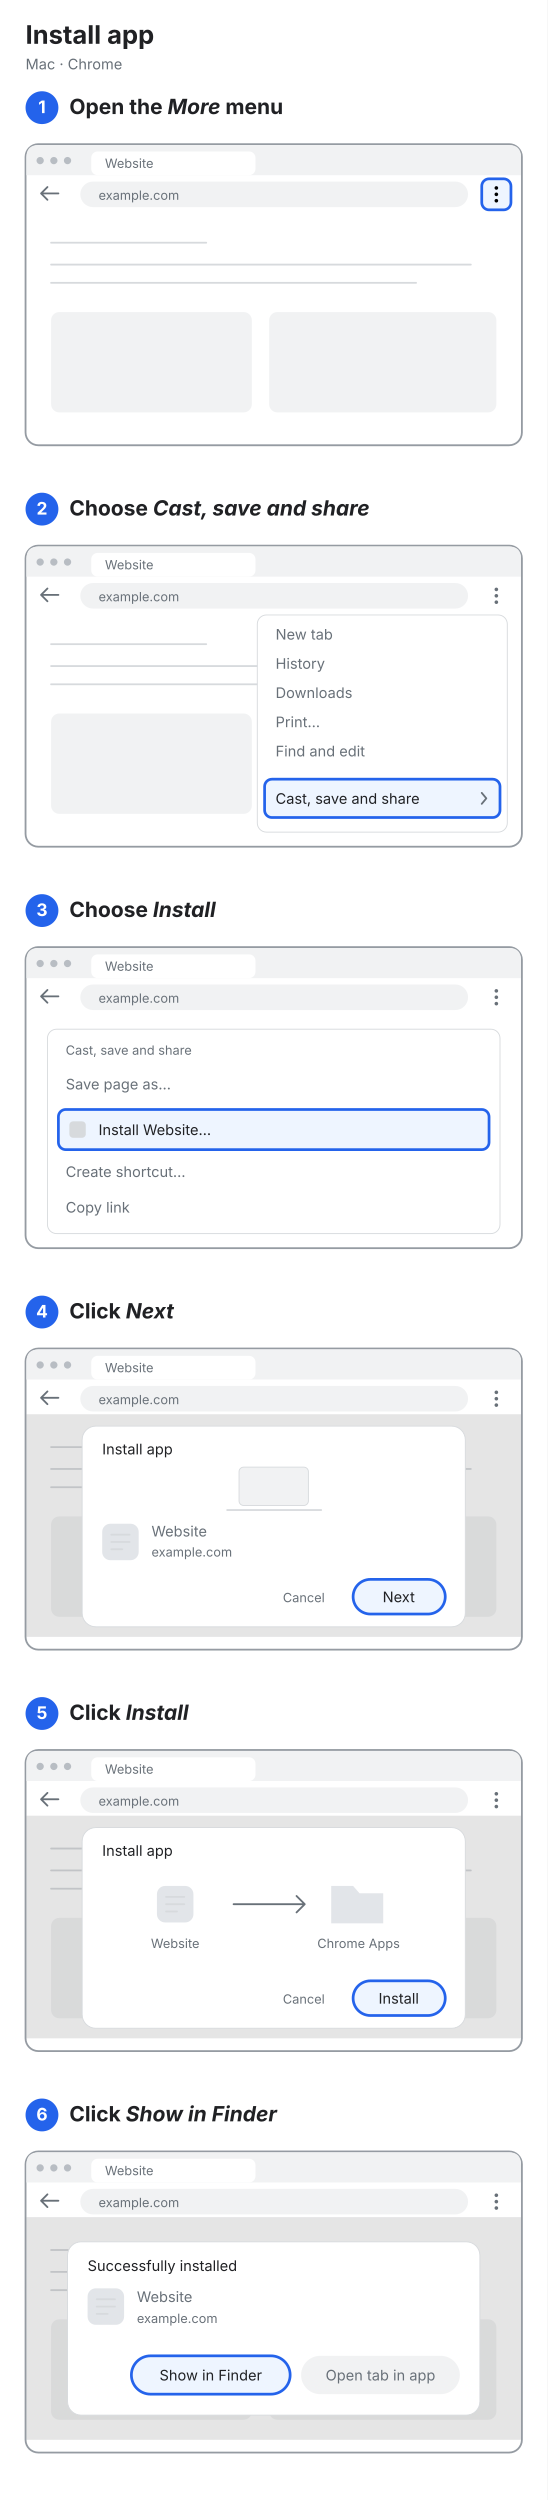
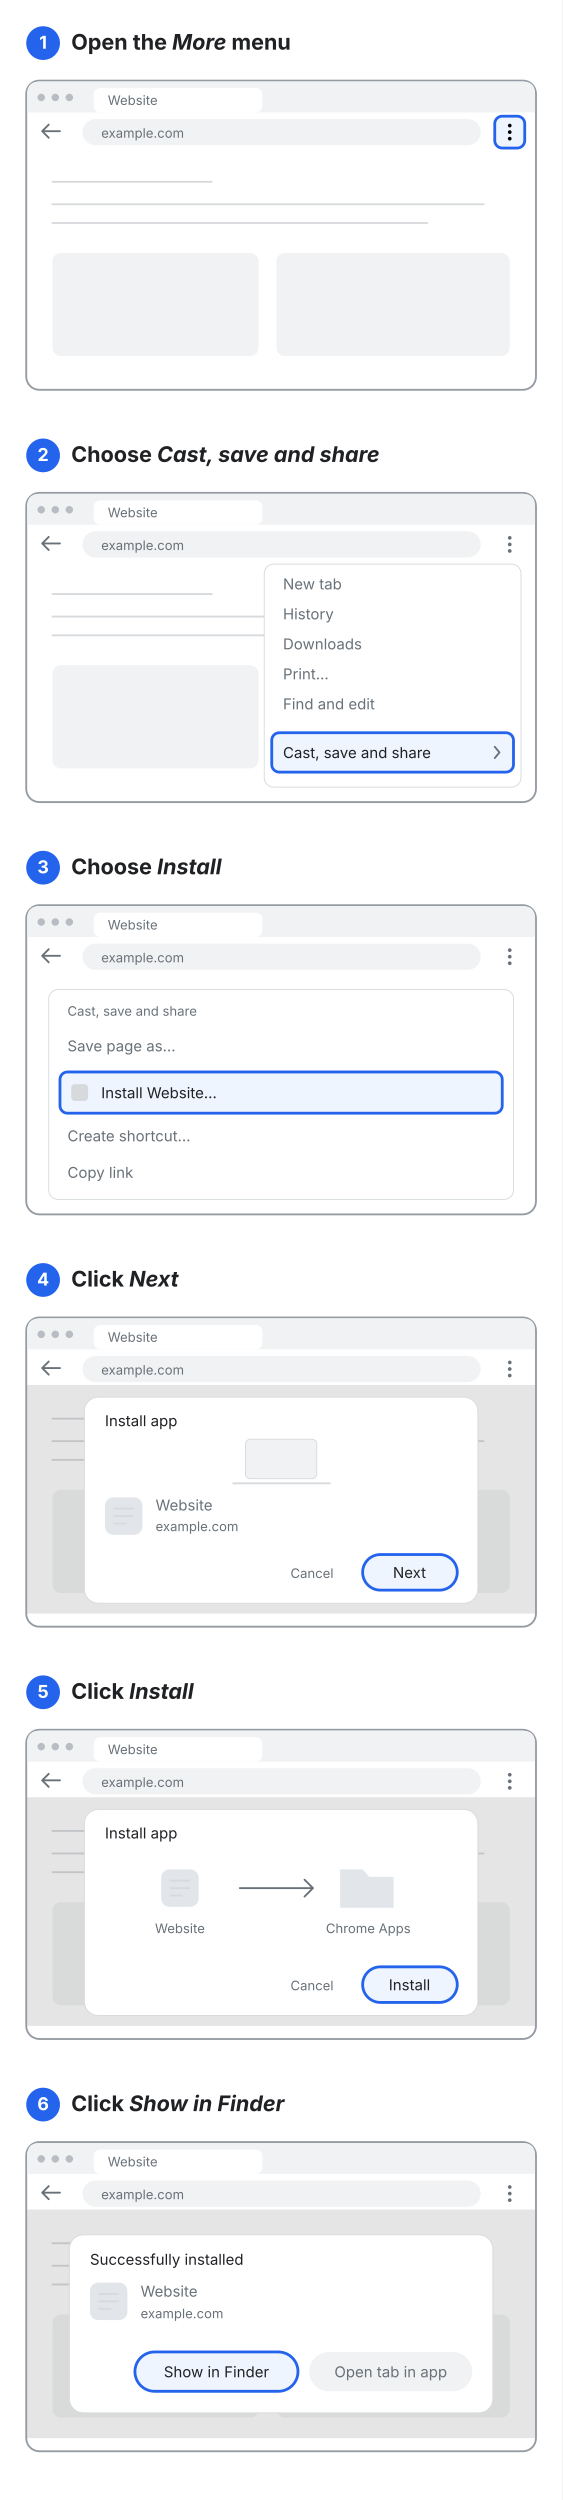
- <svg xmlns="http://www.w3.org/2000/svg" width="600" height="2740" viewBox="0 0 600 2740" role="img" aria-labelledby="title description">
+ <svg xmlns="http://www.w3.org/2000/svg" width="600" height="2668" viewBox="0 72 600 2668" role="img" aria-labelledby="title description">
  <style>
    text { font-family: -apple-system, BlinkMacSystemFont, 'Segoe UI', sans-serif; fill: #202124; }
    .heading { font-size: 28px; font-weight: 650; }
    .subtitle { font-size: 16px; fill: #687078; }
    .step-title { font-size: 23px; font-weight: 650; }
    .label { font-size: 16px; }
    .small { font-size: 14px; }
    .muted { fill: #687078; }
    .line { fill: none; stroke: #d7dadd; stroke-width: 2; stroke-linecap: round; }
    .icon { fill: none; stroke: #687078; stroke-width: 2; stroke-linecap: round; stroke-linejoin: round; }
    .target { fill: #eef5ff; stroke: #2463eb; stroke-width: 3; }
  </style>
  <defs>
    <g id="browser">
      <rect x="0" y="58" width="544" height="330" rx="14" fill="white" stroke="#959ba2" stroke-width="2" />
      <path d="M1 72q0-13 13-13h516q13 0 13 13v20H1Z" fill="#f1f2f3" />
      <circle cx="16" cy="76" r="4" fill="#b8bdc3" />
      <circle cx="31" cy="76" r="4" fill="#b8bdc3" />
      <circle cx="46" cy="76" r="4" fill="#b8bdc3" />
      <rect x="72" y="66" width="180" height="26" rx="7" fill="white" />
      <text x="87" y="84" class="small muted">Website</text>
      <path d="M24 105l-7 7 7 7 M18 112h18" class="icon" />
      <rect x="60" y="99" width="425" height="28" rx="14" fill="#f1f2f3" />
      <text x="80" y="119" class="small muted" data-pwa-domain="true" data-domain-width="360">example.com</text>
      <circle cx="516" cy="106" r="2" fill="#687078" />
      <circle cx="516" cy="113" r="2" fill="#687078" />
      <circle cx="516" cy="120" r="2" fill="#687078" />
      <path d="M28 166h170 M28 190h460 M28 210h400" class="line" />
      <rect x="28" y="242" width="220" height="110" rx="9" fill="#f1f2f3" />
      <rect x="267" y="242" width="249" height="110" rx="9" fill="#f1f2f3" />
    </g>
    <g id="dialog-background">
      <use href="#browser" />
      <rect x="1" y="130" width="542" height="244" fill="#202124" opacity="0.12" />
    </g>
    <g id="app-icon">
      <rect width="40" height="40" rx="9" fill="#e2e5e9" />
      <path d="M10 12h20 M10 20h20 M10 28h12" class="line" />
    </g>
  </defs>
  <rect width="600" height="2740" fill="white" />
-   <text x="28" y="48" class="heading">Install app</text>
-   <text x="28" y="76" class="subtitle">Mac · Chrome</text>
  <g id="step-1" transform="translate(28 100)" role="group" aria-labelledby="step-1-title">
    <circle cx="18" cy="18" r="18" fill="#2463eb" />
    <text x="18" y="24" text-anchor="middle" style="font-size:19px;font-weight:650;fill:white">1</text>
    <text id="step-1-title" x="48" y="25" class="step-title">Open the <tspan font-style="italic">More</tspan> menu</text>
    <use href="#browser" />
    <rect x="500" y="96" width="32" height="34" rx="8" class="target" />
    <circle cx="516" cy="106" r="2" />
    <circle cx="516" cy="113" r="2" />
    <circle cx="516" cy="120" r="2" />
  </g>
  <g id="step-2" transform="translate(28 540)" role="group" aria-labelledby="step-2-title">
    <circle cx="18" cy="18" r="18" fill="#2463eb" />
    <text x="18" y="24" text-anchor="middle" style="font-size:19px;font-weight:650;fill:white">2</text>
    <text id="step-2-title" x="48" y="25" class="step-title">Choose <tspan font-style="italic">Cast, save and share</tspan>
    </text>
    <use href="#browser" />
    <rect x="254" y="134" width="274" height="238" rx="10" fill="white" stroke="#d7dadd" />
    <text x="274" y="161" class="label muted">New tab</text>
    <text x="274" y="193" class="label muted">History</text>
    <text x="274" y="225" class="label muted">Downloads</text>
    <text x="274" y="257" class="label muted">Print…</text>
    <text x="274" y="289" class="label muted">Find and edit</text>
    <rect x="262" y="314" width="258" height="42" rx="8" class="target" />
    <text x="274" y="341" class="label">Cast, save and share</text>
    <path d="m500 329 5 6-5 6" class="icon" />
  </g>
  <g id="step-3" transform="translate(28 980)" role="group" aria-labelledby="step-3-title">
    <circle cx="18" cy="18" r="18" fill="#2463eb" />
    <text x="18" y="24" text-anchor="middle" style="font-size:19px;font-weight:650;fill:white">3</text>
    <text id="step-3-title" x="48" y="25" class="step-title">Choose <tspan font-style="italic">Install</tspan>
    </text>
    <use href="#browser" />
    <rect x="24" y="148" width="496" height="224" rx="10" fill="white" stroke="#d7dadd" />
    <text x="44" y="176" class="small muted">Cast, save and share</text>
    <text x="44" y="214" class="label muted">Save page as…</text>
    <rect x="36" y="236" width="472" height="44" rx="8" class="target" />
    <rect x="48" y="249" width="18" height="18" rx="4" fill="#d7dadd" />
    <text x="80" y="264" class="label">Install Website…</text>
    <text x="44" y="310" class="label muted">Create shortcut…</text>
    <text x="44" y="349" class="label muted">Copy link</text>
  </g>
  <g id="step-4" transform="translate(28 1420)" role="group" aria-labelledby="step-4-title">
    <circle cx="18" cy="18" r="18" fill="#2463eb" />
    <text x="18" y="24" text-anchor="middle" style="font-size:19px;font-weight:650;fill:white">4</text>
    <text id="step-4-title" x="48" y="25" class="step-title">Click <tspan font-style="italic">Next</tspan>
    </text>
    <use href="#dialog-background" />
    <rect x="62" y="143" width="420" height="220" rx="15" fill="white" stroke="#d7dadd" />
    <text x="84" y="174" class="label">Install app</text>
    <rect x="234" y="188" width="76" height="42" rx="5" fill="#f1f2f3" stroke="#d7dadd" />
    <path d="M221 235h103" class="line" />
    <use href="#app-icon" transform="translate(84 250)" />
    <text x="138" y="264" class="label muted">Website</text>
    <text x="138" y="286" class="small muted" data-pwa-domain="true" data-domain-width="310">example.com</text>
    <text x="282" y="336" class="small muted">Cancel</text>
    <rect x="359" y="311" width="101" height="38" rx="19" class="target" />
    <text x="409" y="336" text-anchor="middle" class="label">Next</text>
  </g>
  <g id="step-5" transform="translate(28 1860)" role="group" aria-labelledby="step-5-title">
    <circle cx="18" cy="18" r="18" fill="#2463eb" />
    <text x="18" y="24" text-anchor="middle" style="font-size:19px;font-weight:650;fill:white">5</text>
    <text id="step-5-title" x="48" y="25" class="step-title">Click <tspan font-style="italic">Install</tspan>
    </text>
    <use href="#dialog-background" />
    <rect x="62" y="143" width="420" height="220" rx="15" fill="white" stroke="#d7dadd" />
    <text x="84" y="174" class="label">Install app</text>
    <use href="#app-icon" transform="translate(144 207)" />
    <path d="M228 227h78m-9-9 9 9-9 9" class="icon" />
    <path d="M335 207h24l7 8h26v33h-57Z" fill="#e2e5e9" />
    <text x="164" y="275" text-anchor="middle" class="small muted">Website</text>
    <text x="365" y="275" text-anchor="middle" class="small muted">Chrome Apps</text>
    <text x="282" y="336" class="small muted">Cancel</text>
    <rect x="359" y="311" width="101" height="38" rx="19" class="target" />
    <text x="409" y="336" text-anchor="middle" class="label">Install</text>
  </g>
  <g id="step-6" transform="translate(28 2300)" role="group" aria-labelledby="step-6-title">
    <circle cx="18" cy="18" r="18" fill="#2463eb" />
    <text x="18" y="24" text-anchor="middle" style="font-size:19px;font-weight:650;fill:white">6</text>
    <text id="step-6-title" x="48" y="25" class="step-title">Click <tspan font-style="italic">Show in Finder</tspan>
    </text>
    <use href="#dialog-background" />
    <rect x="46" y="157" width="452" height="190" rx="15" fill="white" stroke="#d7dadd" />
    <text x="68" y="189" class="label">Successfully installed</text>
    <use href="#app-icon" transform="translate(68 208)" />
    <text x="122" y="223" class="label muted">Website</text>
    <text x="122" y="246" class="small muted" data-pwa-domain="true" data-domain-width="340">example.com</text>
    <rect x="116" y="282" width="174" height="42" rx="21" class="target" />
    <text x="203" y="309" text-anchor="middle" class="label">Show in Finder</text>
    <rect x="302" y="282" width="174" height="42" rx="21" fill="#f1f2f3" />
    <text x="389" y="309" text-anchor="middle" class="label muted">Open tab in app</text>
  </g>
</svg>
